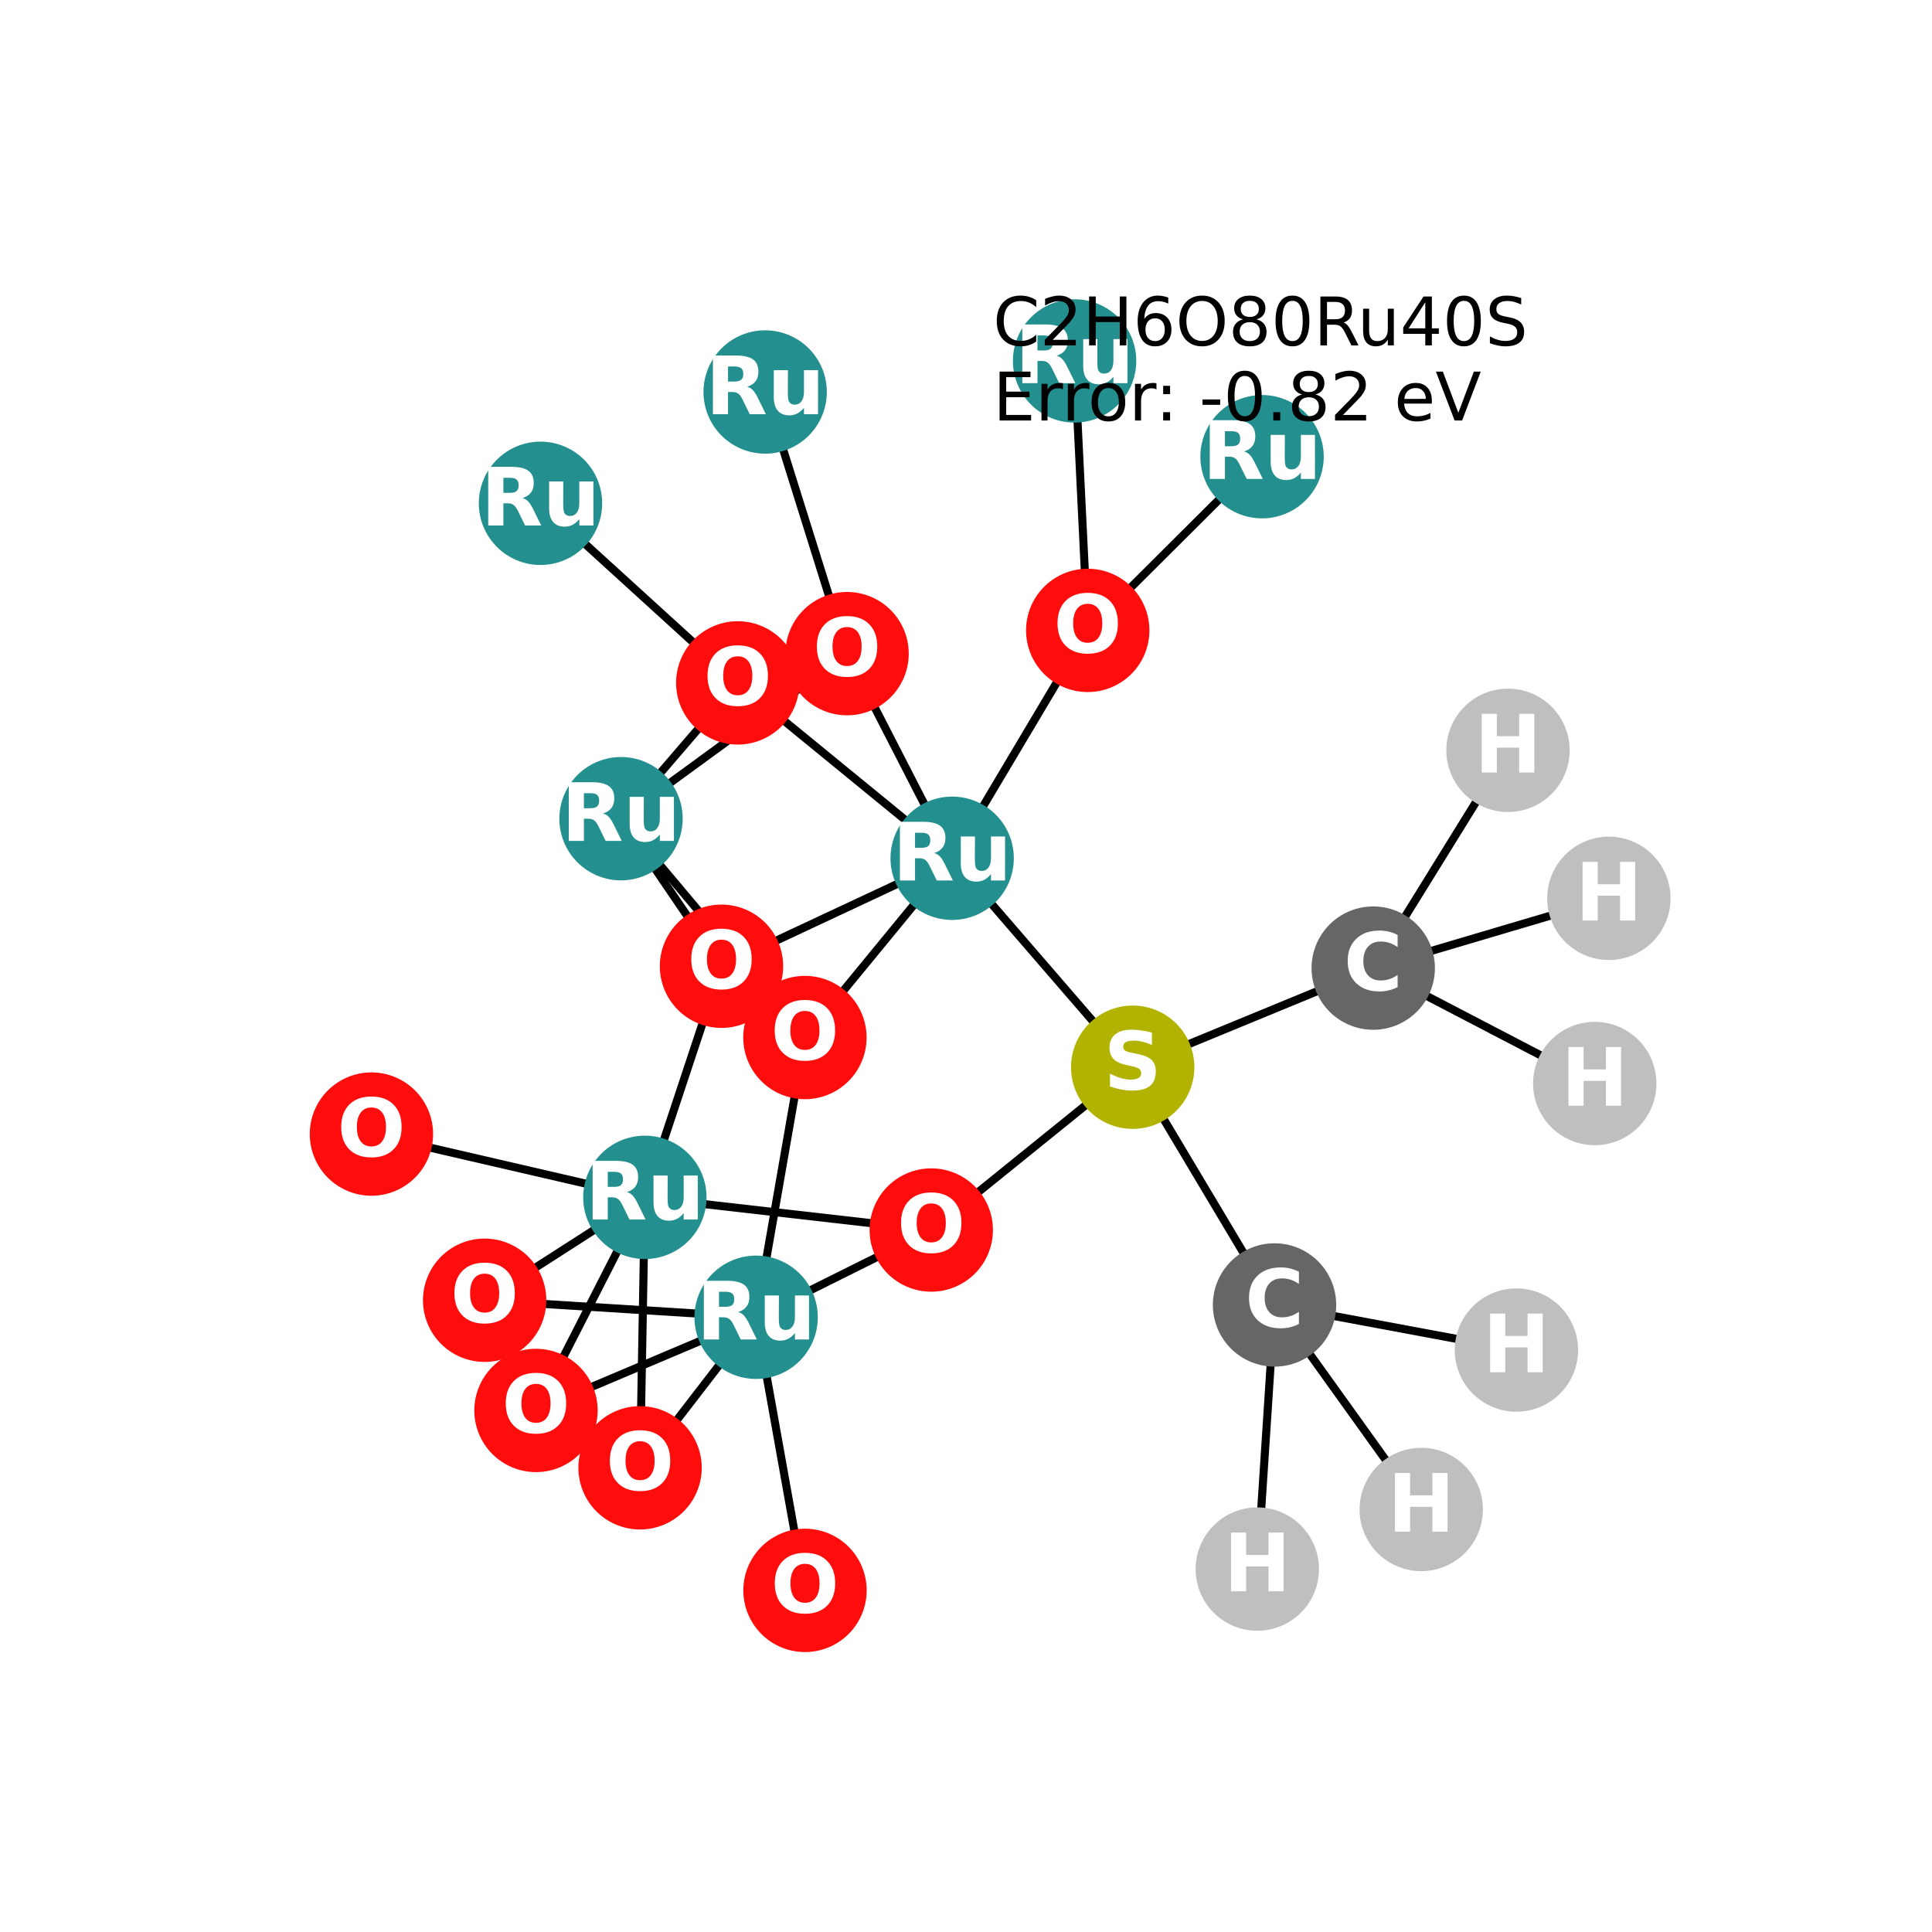
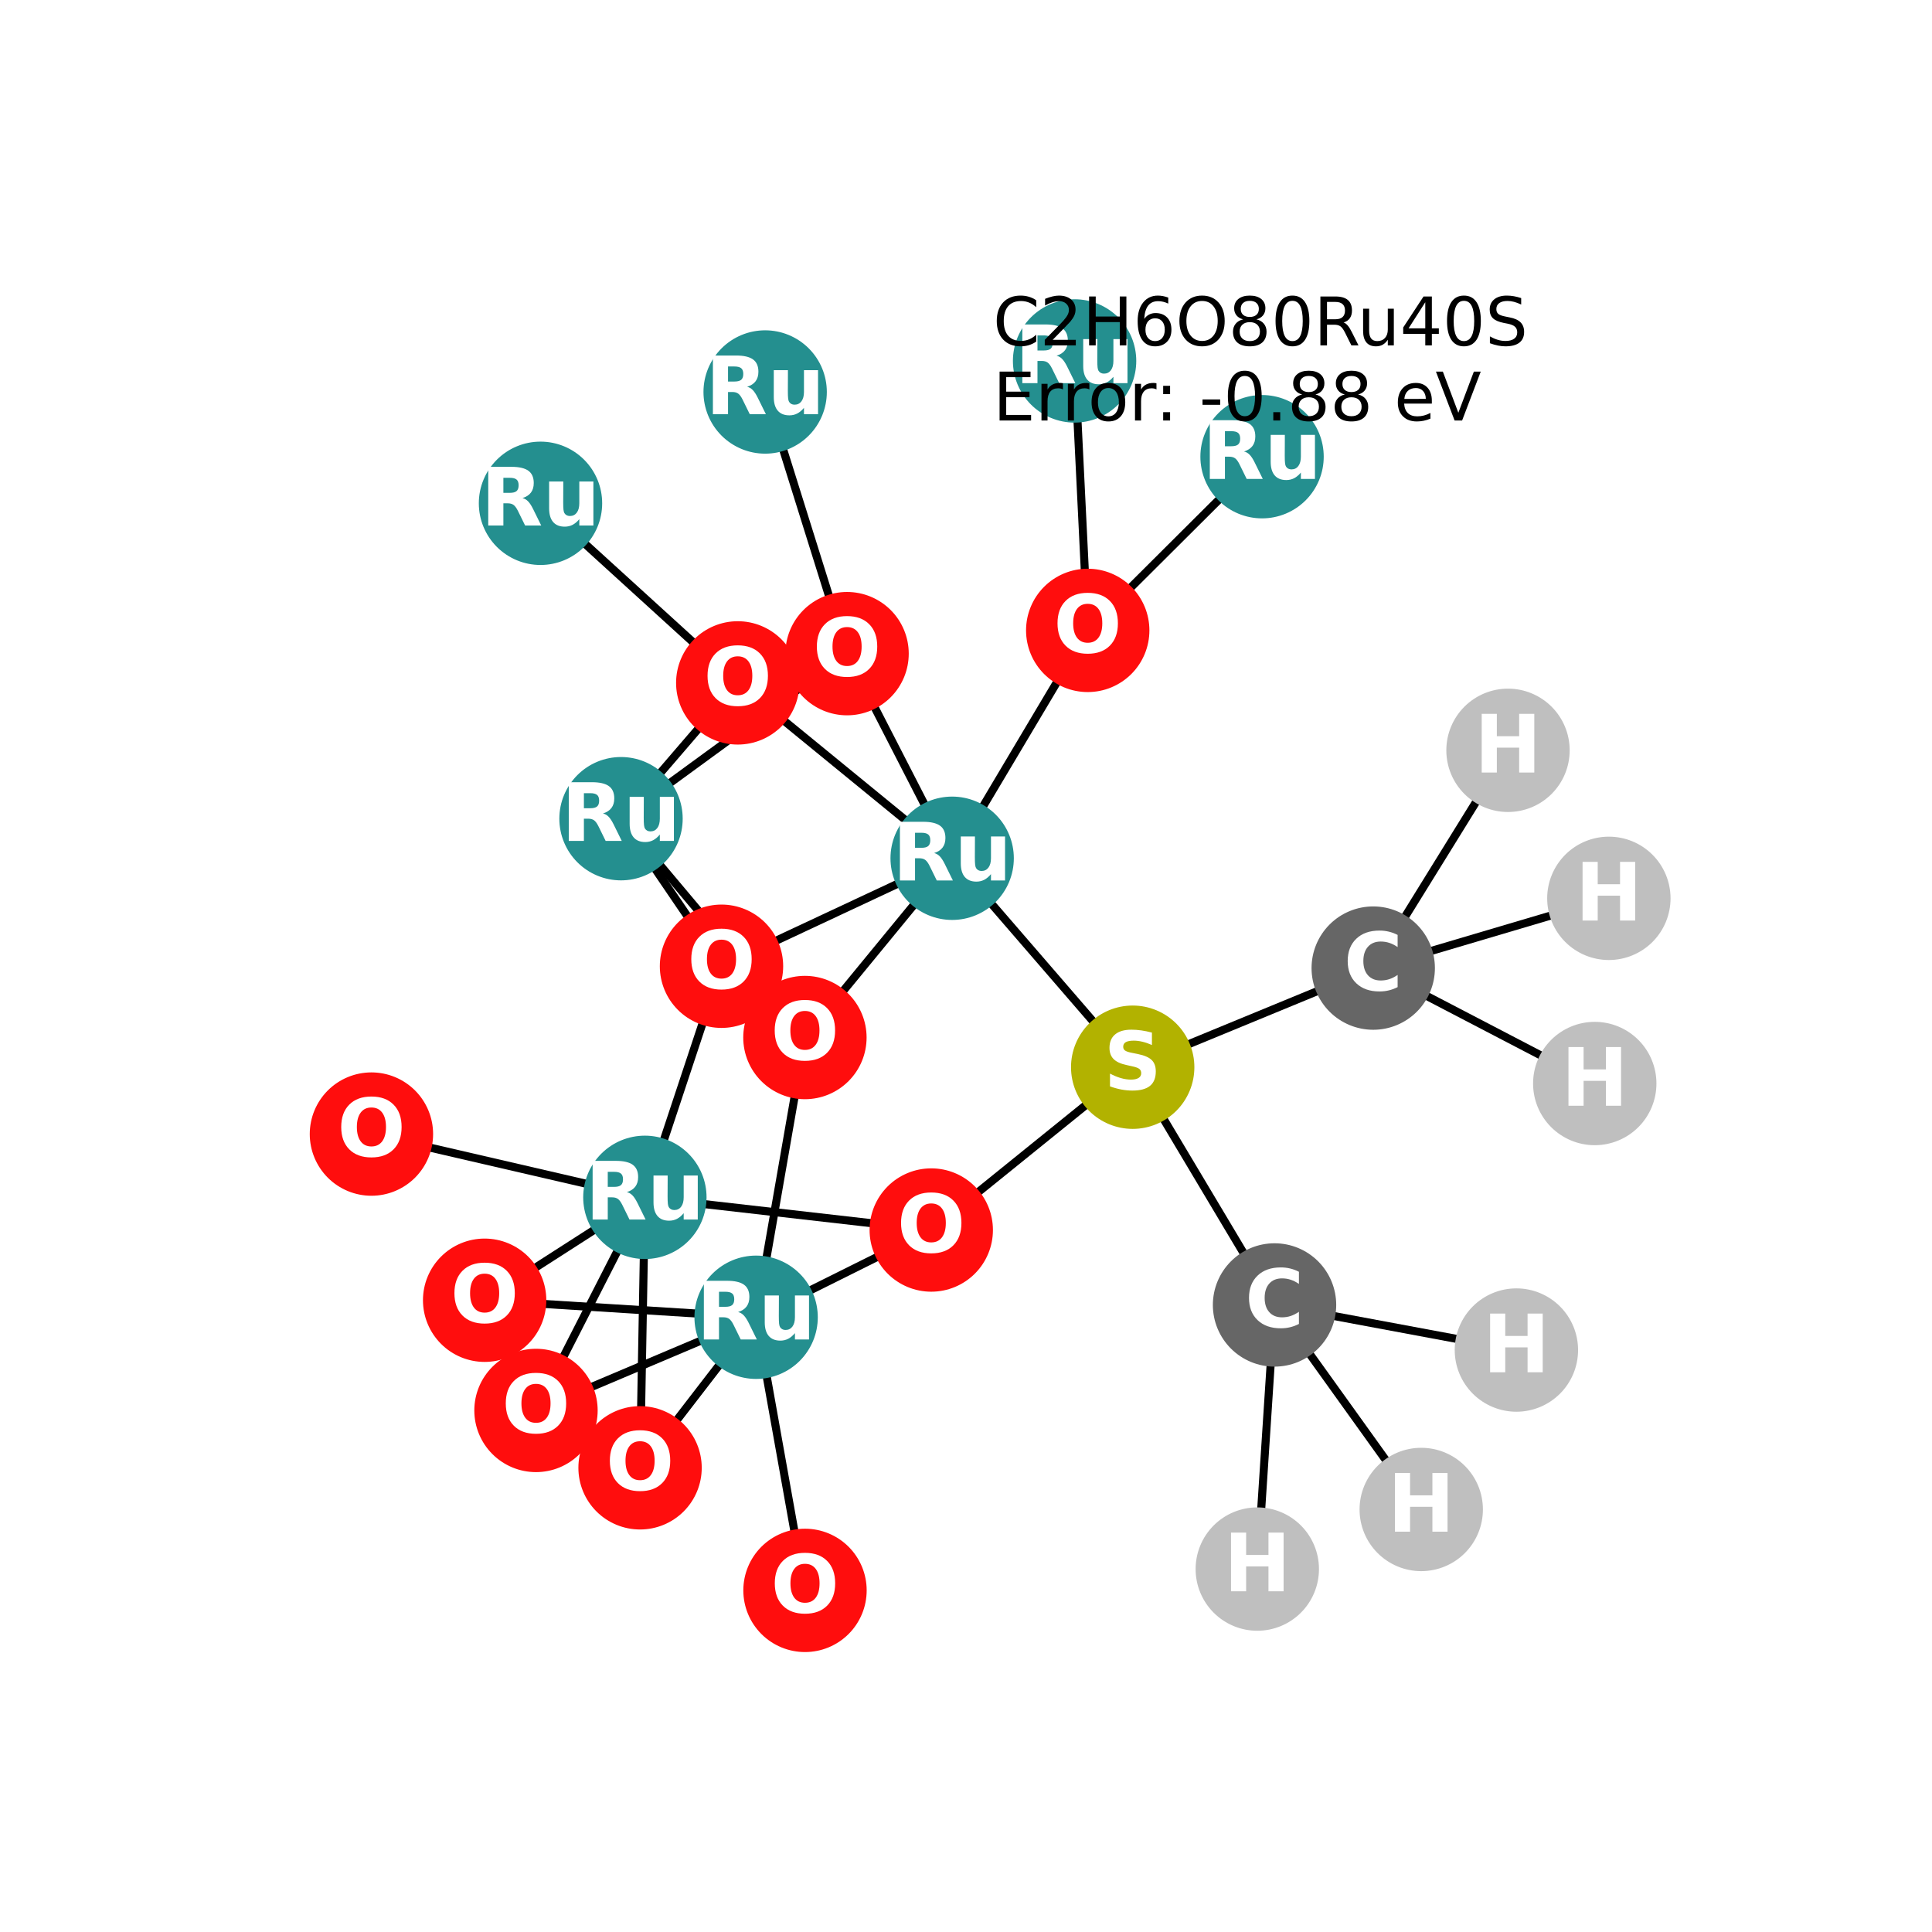
<svg xmlns="http://www.w3.org/2000/svg" xmlns:xlink="http://www.w3.org/1999/xlink" width="288pt" height="288pt" viewBox="0 0 288 288" version="1.1">
  <defs>
    <style type="text/css">*{stroke-linejoin: round; stroke-linecap: butt}</style>
  </defs>
  <g id="figure_1">
    <g id="patch_1">
      <path d="M 0 288  L 288 288  L 288 0  L 0 0  z " style="fill: #ffffff" />
    </g>
    <g id="axes_1">
      <g id="LineCollection_1">
-         <path d="M 224.795 111.849  L 204.705 144.313  " clip-path="url(#p477400b259)" style="fill: none; stroke: #000000; stroke-width: 1.2" />
-         <path d="M 79.899 210.253  L 112.713 196.362  " clip-path="url(#p477400b259)" style="fill: none; stroke: #000000; stroke-width: 1.2" />
-         <path d="M 79.899 210.253  L 96.131 178.485  " clip-path="url(#p477400b259)" style="fill: none; stroke: #000000; stroke-width: 1.2" />
-         <path d="M 92.574 122.041  L 119.988 154.663  " clip-path="url(#p477400b259)" style="fill: none; stroke: #000000; stroke-width: 1.2" />
-         <path d="M 92.574 122.041  L 126.271 97.438  " clip-path="url(#p477400b259)" style="fill: none; stroke: #000000; stroke-width: 1.2" />
-         <path d="M 92.574 122.041  L 107.553 144.036  " clip-path="url(#p477400b259)" style="fill: none; stroke: #000000; stroke-width: 1.2" />
-         <path d="M 92.574 122.041  L 109.976 101.798  " clip-path="url(#p477400b259)" style="fill: none; stroke: #000000; stroke-width: 1.2" />
-         <path d="M 95.413 218.805  L 112.713 196.362  " clip-path="url(#p477400b259)" style="fill: none; stroke: #000000; stroke-width: 1.2" />
-         <path d="M 95.413 218.805  L 96.131 178.485  " clip-path="url(#p477400b259)" style="fill: none; stroke: #000000; stroke-width: 1.2" />
-         <path d="M 188.132 68.079  L 162.146 93.972  " clip-path="url(#p477400b259)" style="fill: none; stroke: #000000; stroke-width: 1.2" />
-         <path d="M 114.06 58.433  L 126.271 97.438  " clip-path="url(#p477400b259)" style="fill: none; stroke: #000000; stroke-width: 1.2" />
-         <path d="M 120 237.076  L 112.713 196.362  " clip-path="url(#p477400b259)" style="fill: none; stroke: #000000; stroke-width: 1.2" />
-         <path d="M 112.713 196.362  L 119.988 154.663  " clip-path="url(#p477400b259)" style="fill: none; stroke: #000000; stroke-width: 1.2" />
-         <path d="M 112.713 196.362  L 72.244 193.825  " clip-path="url(#p477400b259)" style="fill: none; stroke: #000000; stroke-width: 1.2" />
-         <path d="M 112.713 196.362  L 138.821 183.358  " clip-path="url(#p477400b259)" style="fill: none; stroke: #000000; stroke-width: 1.2" />
-         <path d="M 141.936 127.94  L 119.988 154.663  " clip-path="url(#p477400b259)" style="fill: none; stroke: #000000; stroke-width: 1.2" />
-         <path d="M 141.936 127.94  L 126.271 97.438  " clip-path="url(#p477400b259)" style="fill: none; stroke: #000000; stroke-width: 1.2" />
-         <path d="M 141.936 127.94  L 162.146 93.972  " clip-path="url(#p477400b259)" style="fill: none; stroke: #000000; stroke-width: 1.2" />
-         <path d="M 141.936 127.94  L 107.553 144.036  " clip-path="url(#p477400b259)" style="fill: none; stroke: #000000; stroke-width: 1.2" />
-         <path d="M 141.936 127.94  L 109.976 101.798  " clip-path="url(#p477400b259)" style="fill: none; stroke: #000000; stroke-width: 1.2" />
-         <path d="M 141.936 127.94  L 168.849 159.088  " clip-path="url(#p477400b259)" style="fill: none; stroke: #000000; stroke-width: 1.2" />
-         <path d="M 162.146 93.972  L 160.187 53.804  " clip-path="url(#p477400b259)" style="fill: none; stroke: #000000; stroke-width: 1.2" />
-         <path d="M 80.571 75.027  L 109.976 101.798  " clip-path="url(#p477400b259)" style="fill: none; stroke: #000000; stroke-width: 1.2" />
-         <path d="M 107.553 144.036  L 96.131 178.485  " clip-path="url(#p477400b259)" style="fill: none; stroke: #000000; stroke-width: 1.2" />
-         <path d="M 96.131 178.485  L 72.244 193.825  " clip-path="url(#p477400b259)" style="fill: none; stroke: #000000; stroke-width: 1.2" />
-         <path d="M 96.131 178.485  L 138.821 183.358  " clip-path="url(#p477400b259)" style="fill: none; stroke: #000000; stroke-width: 1.2" />
-         <path d="M 96.131 178.485  L 55.369 169.055  " clip-path="url(#p477400b259)" style="fill: none; stroke: #000000; stroke-width: 1.2" />
-         <path d="M 138.821 183.358  L 168.849 159.088  " clip-path="url(#p477400b259)" style="fill: none; stroke: #000000; stroke-width: 1.2" />
-         <path d="M 168.849 159.088  L 189.993 194.527  " clip-path="url(#p477400b259)" style="fill: none; stroke: #000000; stroke-width: 1.2" />
-         <path d="M 168.849 159.088  L 204.705 144.313  " clip-path="url(#p477400b259)" style="fill: none; stroke: #000000; stroke-width: 1.2" />
-         <path d="M 189.993 194.527  L 187.423 233.899  " clip-path="url(#p477400b259)" style="fill: none; stroke: #000000; stroke-width: 1.2" />
-         <path d="M 189.993 194.527  L 211.861 225.014  " clip-path="url(#p477400b259)" style="fill: none; stroke: #000000; stroke-width: 1.2" />
-         <path d="M 189.993 194.527  L 226.047 201.25  " clip-path="url(#p477400b259)" style="fill: none; stroke: #000000; stroke-width: 1.2" />
-         <path d="M 204.705 144.313  L 237.728 161.519  " clip-path="url(#p477400b259)" style="fill: none; stroke: #000000; stroke-width: 1.2" />
-         <path d="M 204.705 144.313  L 239.831 133.914  " clip-path="url(#p477400b259)" style="fill: none; stroke: #000000; stroke-width: 1.2" />
+         <path d="M 224.795 111.849  L 204.705 144.313  " clip-path="url(#pa223555661)" style="fill: none; stroke: #000000; stroke-width: 1.2" />
+         <path d="M 79.899 210.253  L 112.713 196.362  " clip-path="url(#pa223555661)" style="fill: none; stroke: #000000; stroke-width: 1.2" />
+         <path d="M 79.899 210.253  L 96.131 178.485  " clip-path="url(#pa223555661)" style="fill: none; stroke: #000000; stroke-width: 1.2" />
+         <path d="M 92.574 122.041  L 119.988 154.663  " clip-path="url(#pa223555661)" style="fill: none; stroke: #000000; stroke-width: 1.2" />
+         <path d="M 92.574 122.041  L 126.271 97.438  " clip-path="url(#pa223555661)" style="fill: none; stroke: #000000; stroke-width: 1.2" />
+         <path d="M 92.574 122.041  L 107.553 144.036  " clip-path="url(#pa223555661)" style="fill: none; stroke: #000000; stroke-width: 1.2" />
+         <path d="M 92.574 122.041  L 109.976 101.798  " clip-path="url(#pa223555661)" style="fill: none; stroke: #000000; stroke-width: 1.2" />
+         <path d="M 95.413 218.805  L 112.713 196.362  " clip-path="url(#pa223555661)" style="fill: none; stroke: #000000; stroke-width: 1.2" />
+         <path d="M 95.413 218.805  L 96.131 178.485  " clip-path="url(#pa223555661)" style="fill: none; stroke: #000000; stroke-width: 1.2" />
+         <path d="M 188.132 68.079  L 162.146 93.972  " clip-path="url(#pa223555661)" style="fill: none; stroke: #000000; stroke-width: 1.2" />
+         <path d="M 114.06 58.433  L 126.271 97.438  " clip-path="url(#pa223555661)" style="fill: none; stroke: #000000; stroke-width: 1.2" />
+         <path d="M 120 237.076  L 112.713 196.362  " clip-path="url(#pa223555661)" style="fill: none; stroke: #000000; stroke-width: 1.2" />
+         <path d="M 112.713 196.362  L 119.988 154.663  " clip-path="url(#pa223555661)" style="fill: none; stroke: #000000; stroke-width: 1.2" />
+         <path d="M 112.713 196.362  L 72.244 193.825  " clip-path="url(#pa223555661)" style="fill: none; stroke: #000000; stroke-width: 1.2" />
+         <path d="M 112.713 196.362  L 138.821 183.358  " clip-path="url(#pa223555661)" style="fill: none; stroke: #000000; stroke-width: 1.2" />
+         <path d="M 141.936 127.94  L 119.988 154.663  " clip-path="url(#pa223555661)" style="fill: none; stroke: #000000; stroke-width: 1.2" />
+         <path d="M 141.936 127.94  L 126.271 97.438  " clip-path="url(#pa223555661)" style="fill: none; stroke: #000000; stroke-width: 1.2" />
+         <path d="M 141.936 127.94  L 162.146 93.972  " clip-path="url(#pa223555661)" style="fill: none; stroke: #000000; stroke-width: 1.2" />
+         <path d="M 141.936 127.94  L 107.553 144.036  " clip-path="url(#pa223555661)" style="fill: none; stroke: #000000; stroke-width: 1.2" />
+         <path d="M 141.936 127.94  L 109.976 101.798  " clip-path="url(#pa223555661)" style="fill: none; stroke: #000000; stroke-width: 1.2" />
+         <path d="M 141.936 127.94  L 168.849 159.088  " clip-path="url(#pa223555661)" style="fill: none; stroke: #000000; stroke-width: 1.2" />
+         <path d="M 162.146 93.972  L 160.187 53.804  " clip-path="url(#pa223555661)" style="fill: none; stroke: #000000; stroke-width: 1.2" />
+         <path d="M 80.571 75.027  L 109.976 101.798  " clip-path="url(#pa223555661)" style="fill: none; stroke: #000000; stroke-width: 1.2" />
+         <path d="M 107.553 144.036  L 96.131 178.485  " clip-path="url(#pa223555661)" style="fill: none; stroke: #000000; stroke-width: 1.2" />
+         <path d="M 96.131 178.485  L 72.244 193.825  " clip-path="url(#pa223555661)" style="fill: none; stroke: #000000; stroke-width: 1.2" />
+         <path d="M 96.131 178.485  L 138.821 183.358  " clip-path="url(#pa223555661)" style="fill: none; stroke: #000000; stroke-width: 1.2" />
+         <path d="M 96.131 178.485  L 55.369 169.055  " clip-path="url(#pa223555661)" style="fill: none; stroke: #000000; stroke-width: 1.2" />
+         <path d="M 138.821 183.358  L 168.849 159.088  " clip-path="url(#pa223555661)" style="fill: none; stroke: #000000; stroke-width: 1.2" />
+         <path d="M 168.849 159.088  L 189.993 194.527  " clip-path="url(#pa223555661)" style="fill: none; stroke: #000000; stroke-width: 1.2" />
+         <path d="M 168.849 159.088  L 204.705 144.313  " clip-path="url(#pa223555661)" style="fill: none; stroke: #000000; stroke-width: 1.2" />
+         <path d="M 189.993 194.527  L 187.423 233.899  " clip-path="url(#pa223555661)" style="fill: none; stroke: #000000; stroke-width: 1.2" />
+         <path d="M 189.993 194.527  L 211.861 225.014  " clip-path="url(#pa223555661)" style="fill: none; stroke: #000000; stroke-width: 1.2" />
+         <path d="M 189.993 194.527  L 226.047 201.25  " clip-path="url(#pa223555661)" style="fill: none; stroke: #000000; stroke-width: 1.2" />
+         <path d="M 204.705 144.313  L 237.728 161.519  " clip-path="url(#pa223555661)" style="fill: none; stroke: #000000; stroke-width: 1.2" />
+         <path d="M 204.705 144.313  L 239.831 133.914  " clip-path="url(#pa223555661)" style="fill: none; stroke: #000000; stroke-width: 1.2" />
      </g>
      <g id="PathCollection_1">
        <defs>
-           <path id="C0_0_0b8202f642" d="M 0 8.944  C 2.372 8.944 4.647 8.002 6.325 6.325  C 8.002 4.647 8.944 2.372 8.944 -0  C 8.944 -2.372 8.002 -4.647 6.325 -6.325  C 4.647 -8.002 2.372 -8.944 0 -8.944  C -2.372 -8.944 -4.647 -8.002 -6.325 -6.325  C -8.002 -4.647 -8.944 -2.372 -8.944 0  C -8.944 2.372 -8.002 4.647 -6.325 6.325  C -4.647 8.002 -2.372 8.944 0 8.944  z " />
+           <path id="C0_0_390a85a12f" d="M 0 8.944  C 2.372 8.944 4.647 8.002 6.325 6.325  C 8.002 4.647 8.944 2.372 8.944 -0  C 8.944 -2.372 8.002 -4.647 6.325 -6.325  C 4.647 -8.002 2.372 -8.944 0 -8.944  C -2.372 -8.944 -4.647 -8.002 -6.325 -6.325  C -8.002 -4.647 -8.944 -2.372 -8.944 0  C -8.944 2.372 -8.002 4.647 -6.325 6.325  C -4.647 8.002 -2.372 8.944 0 8.944  z " />
        </defs>
-         <g clip-path="url(#p477400b259)">
-           <use xlink:href="#C0_0_0b8202f642" x="224.795" y="111.849" style="fill: #bfbfbf; stroke: #bfbfbf; stroke-width: 0.5" />
-         </g>
-         <g clip-path="url(#p477400b259)">
-           <use xlink:href="#C0_0_0b8202f642" x="79.899" y="210.253" style="fill: #ff0d0d; stroke: #ff0d0d; stroke-width: 0.5" />
-         </g>
-         <g clip-path="url(#p477400b259)">
-           <use xlink:href="#C0_0_0b8202f642" x="92.574" y="122.041" style="fill: #248f8f; stroke: #248f8f; stroke-width: 0.5" />
-         </g>
-         <g clip-path="url(#p477400b259)">
-           <use xlink:href="#C0_0_0b8202f642" x="95.413" y="218.805" style="fill: #ff0d0d; stroke: #ff0d0d; stroke-width: 0.5" />
-         </g>
-         <g clip-path="url(#p477400b259)">
-           <use xlink:href="#C0_0_0b8202f642" x="188.132" y="68.079" style="fill: #248f8f; stroke: #248f8f; stroke-width: 0.5" />
-         </g>
-         <g clip-path="url(#p477400b259)">
-           <use xlink:href="#C0_0_0b8202f642" x="114.06" y="58.433" style="fill: #248f8f; stroke: #248f8f; stroke-width: 0.5" />
-         </g>
-         <g clip-path="url(#p477400b259)">
-           <use xlink:href="#C0_0_0b8202f642" x="120" y="237.076" style="fill: #ff0d0d; stroke: #ff0d0d; stroke-width: 0.5" />
-         </g>
-         <g clip-path="url(#p477400b259)">
-           <use xlink:href="#C0_0_0b8202f642" x="112.713" y="196.362" style="fill: #248f8f; stroke: #248f8f; stroke-width: 0.5" />
-         </g>
-         <g clip-path="url(#p477400b259)">
-           <use xlink:href="#C0_0_0b8202f642" x="141.936" y="127.94" style="fill: #248f8f; stroke: #248f8f; stroke-width: 0.5" />
-         </g>
-         <g clip-path="url(#p477400b259)">
-           <use xlink:href="#C0_0_0b8202f642" x="162.146" y="93.972" style="fill: #ff0d0d; stroke: #ff0d0d; stroke-width: 0.5" />
-         </g>
-         <g clip-path="url(#p477400b259)">
-           <use xlink:href="#C0_0_0b8202f642" x="160.187" y="53.804" style="fill: #248f8f; stroke: #248f8f; stroke-width: 0.5" />
-         </g>
-         <g clip-path="url(#p477400b259)">
-           <use xlink:href="#C0_0_0b8202f642" x="80.571" y="75.027" style="fill: #248f8f; stroke: #248f8f; stroke-width: 0.5" />
-         </g>
-         <g clip-path="url(#p477400b259)">
-           <use xlink:href="#C0_0_0b8202f642" x="107.553" y="144.036" style="fill: #ff0d0d; stroke: #ff0d0d; stroke-width: 0.5" />
-         </g>
-         <g clip-path="url(#p477400b259)">
-           <use xlink:href="#C0_0_0b8202f642" x="109.976" y="101.798" style="fill: #ff0d0d; stroke: #ff0d0d; stroke-width: 0.5" />
-         </g>
-         <g clip-path="url(#p477400b259)">
-           <use xlink:href="#C0_0_0b8202f642" x="96.131" y="178.485" style="fill: #248f8f; stroke: #248f8f; stroke-width: 0.5" />
-         </g>
-         <g clip-path="url(#p477400b259)">
-           <use xlink:href="#C0_0_0b8202f642" x="72.244" y="193.825" style="fill: #ff0d0d; stroke: #ff0d0d; stroke-width: 0.5" />
-         </g>
-         <g clip-path="url(#p477400b259)">
-           <use xlink:href="#C0_0_0b8202f642" x="126.271" y="97.438" style="fill: #ff0d0d; stroke: #ff0d0d; stroke-width: 0.5" />
-         </g>
-         <g clip-path="url(#p477400b259)">
-           <use xlink:href="#C0_0_0b8202f642" x="138.821" y="183.358" style="fill: #ff0d0d; stroke: #ff0d0d; stroke-width: 0.5" />
-         </g>
-         <g clip-path="url(#p477400b259)">
-           <use xlink:href="#C0_0_0b8202f642" x="119.988" y="154.663" style="fill: #ff0d0d; stroke: #ff0d0d; stroke-width: 0.5" />
-         </g>
-         <g clip-path="url(#p477400b259)">
-           <use xlink:href="#C0_0_0b8202f642" x="55.369" y="169.055" style="fill: #ff0d0d; stroke: #ff0d0d; stroke-width: 0.5" />
-         </g>
-         <g clip-path="url(#p477400b259)">
-           <use xlink:href="#C0_0_0b8202f642" x="168.849" y="159.088" style="fill: #b2b200; stroke: #b2b200; stroke-width: 0.5" />
-         </g>
-         <g clip-path="url(#p477400b259)">
-           <use xlink:href="#C0_0_0b8202f642" x="189.993" y="194.527" style="fill: #666666; stroke: #666666; stroke-width: 0.5" />
-         </g>
-         <g clip-path="url(#p477400b259)">
-           <use xlink:href="#C0_0_0b8202f642" x="204.705" y="144.313" style="fill: #666666; stroke: #666666; stroke-width: 0.5" />
-         </g>
-         <g clip-path="url(#p477400b259)">
-           <use xlink:href="#C0_0_0b8202f642" x="187.423" y="233.899" style="fill: #bfbfbf; stroke: #bfbfbf; stroke-width: 0.5" />
-         </g>
-         <g clip-path="url(#p477400b259)">
-           <use xlink:href="#C0_0_0b8202f642" x="237.728" y="161.519" style="fill: #bfbfbf; stroke: #bfbfbf; stroke-width: 0.5" />
-         </g>
-         <g clip-path="url(#p477400b259)">
-           <use xlink:href="#C0_0_0b8202f642" x="211.861" y="225.014" style="fill: #bfbfbf; stroke: #bfbfbf; stroke-width: 0.5" />
-         </g>
-         <g clip-path="url(#p477400b259)">
-           <use xlink:href="#C0_0_0b8202f642" x="226.047" y="201.25" style="fill: #bfbfbf; stroke: #bfbfbf; stroke-width: 0.5" />
-         </g>
-         <g clip-path="url(#p477400b259)">
-           <use xlink:href="#C0_0_0b8202f642" x="239.831" y="133.914" style="fill: #bfbfbf; stroke: #bfbfbf; stroke-width: 0.5" />
+         <g clip-path="url(#pa223555661)">
+           <use xlink:href="#C0_0_390a85a12f" x="224.795" y="111.849" style="fill: #bfbfbf; stroke: #bfbfbf; stroke-width: 0.5" />
+         </g>
+         <g clip-path="url(#pa223555661)">
+           <use xlink:href="#C0_0_390a85a12f" x="79.899" y="210.253" style="fill: #ff0d0d; stroke: #ff0d0d; stroke-width: 0.5" />
+         </g>
+         <g clip-path="url(#pa223555661)">
+           <use xlink:href="#C0_0_390a85a12f" x="92.574" y="122.041" style="fill: #248f8f; stroke: #248f8f; stroke-width: 0.5" />
+         </g>
+         <g clip-path="url(#pa223555661)">
+           <use xlink:href="#C0_0_390a85a12f" x="95.413" y="218.805" style="fill: #ff0d0d; stroke: #ff0d0d; stroke-width: 0.5" />
+         </g>
+         <g clip-path="url(#pa223555661)">
+           <use xlink:href="#C0_0_390a85a12f" x="188.132" y="68.079" style="fill: #248f8f; stroke: #248f8f; stroke-width: 0.5" />
+         </g>
+         <g clip-path="url(#pa223555661)">
+           <use xlink:href="#C0_0_390a85a12f" x="114.06" y="58.433" style="fill: #248f8f; stroke: #248f8f; stroke-width: 0.5" />
+         </g>
+         <g clip-path="url(#pa223555661)">
+           <use xlink:href="#C0_0_390a85a12f" x="120" y="237.076" style="fill: #ff0d0d; stroke: #ff0d0d; stroke-width: 0.5" />
+         </g>
+         <g clip-path="url(#pa223555661)">
+           <use xlink:href="#C0_0_390a85a12f" x="112.713" y="196.362" style="fill: #248f8f; stroke: #248f8f; stroke-width: 0.5" />
+         </g>
+         <g clip-path="url(#pa223555661)">
+           <use xlink:href="#C0_0_390a85a12f" x="141.936" y="127.94" style="fill: #248f8f; stroke: #248f8f; stroke-width: 0.5" />
+         </g>
+         <g clip-path="url(#pa223555661)">
+           <use xlink:href="#C0_0_390a85a12f" x="162.146" y="93.972" style="fill: #ff0d0d; stroke: #ff0d0d; stroke-width: 0.5" />
+         </g>
+         <g clip-path="url(#pa223555661)">
+           <use xlink:href="#C0_0_390a85a12f" x="160.187" y="53.804" style="fill: #248f8f; stroke: #248f8f; stroke-width: 0.5" />
+         </g>
+         <g clip-path="url(#pa223555661)">
+           <use xlink:href="#C0_0_390a85a12f" x="80.571" y="75.027" style="fill: #248f8f; stroke: #248f8f; stroke-width: 0.5" />
+         </g>
+         <g clip-path="url(#pa223555661)">
+           <use xlink:href="#C0_0_390a85a12f" x="107.553" y="144.036" style="fill: #ff0d0d; stroke: #ff0d0d; stroke-width: 0.5" />
+         </g>
+         <g clip-path="url(#pa223555661)">
+           <use xlink:href="#C0_0_390a85a12f" x="109.976" y="101.798" style="fill: #ff0d0d; stroke: #ff0d0d; stroke-width: 0.5" />
+         </g>
+         <g clip-path="url(#pa223555661)">
+           <use xlink:href="#C0_0_390a85a12f" x="96.131" y="178.485" style="fill: #248f8f; stroke: #248f8f; stroke-width: 0.5" />
+         </g>
+         <g clip-path="url(#pa223555661)">
+           <use xlink:href="#C0_0_390a85a12f" x="72.244" y="193.825" style="fill: #ff0d0d; stroke: #ff0d0d; stroke-width: 0.5" />
+         </g>
+         <g clip-path="url(#pa223555661)">
+           <use xlink:href="#C0_0_390a85a12f" x="126.271" y="97.438" style="fill: #ff0d0d; stroke: #ff0d0d; stroke-width: 0.5" />
+         </g>
+         <g clip-path="url(#pa223555661)">
+           <use xlink:href="#C0_0_390a85a12f" x="138.821" y="183.358" style="fill: #ff0d0d; stroke: #ff0d0d; stroke-width: 0.5" />
+         </g>
+         <g clip-path="url(#pa223555661)">
+           <use xlink:href="#C0_0_390a85a12f" x="119.988" y="154.663" style="fill: #ff0d0d; stroke: #ff0d0d; stroke-width: 0.5" />
+         </g>
+         <g clip-path="url(#pa223555661)">
+           <use xlink:href="#C0_0_390a85a12f" x="55.369" y="169.055" style="fill: #ff0d0d; stroke: #ff0d0d; stroke-width: 0.5" />
+         </g>
+         <g clip-path="url(#pa223555661)">
+           <use xlink:href="#C0_0_390a85a12f" x="168.849" y="159.088" style="fill: #b2b200; stroke: #b2b200; stroke-width: 0.5" />
+         </g>
+         <g clip-path="url(#pa223555661)">
+           <use xlink:href="#C0_0_390a85a12f" x="189.993" y="194.527" style="fill: #666666; stroke: #666666; stroke-width: 0.5" />
+         </g>
+         <g clip-path="url(#pa223555661)">
+           <use xlink:href="#C0_0_390a85a12f" x="204.705" y="144.313" style="fill: #666666; stroke: #666666; stroke-width: 0.5" />
+         </g>
+         <g clip-path="url(#pa223555661)">
+           <use xlink:href="#C0_0_390a85a12f" x="187.423" y="233.899" style="fill: #bfbfbf; stroke: #bfbfbf; stroke-width: 0.5" />
+         </g>
+         <g clip-path="url(#pa223555661)">
+           <use xlink:href="#C0_0_390a85a12f" x="237.728" y="161.519" style="fill: #bfbfbf; stroke: #bfbfbf; stroke-width: 0.5" />
+         </g>
+         <g clip-path="url(#pa223555661)">
+           <use xlink:href="#C0_0_390a85a12f" x="211.861" y="225.014" style="fill: #bfbfbf; stroke: #bfbfbf; stroke-width: 0.5" />
+         </g>
+         <g clip-path="url(#pa223555661)">
+           <use xlink:href="#C0_0_390a85a12f" x="226.047" y="201.25" style="fill: #bfbfbf; stroke: #bfbfbf; stroke-width: 0.5" />
+         </g>
+         <g clip-path="url(#pa223555661)">
+           <use xlink:href="#C0_0_390a85a12f" x="239.831" y="133.914" style="fill: #bfbfbf; stroke: #bfbfbf; stroke-width: 0.5" />
        </g>
      </g>
      <g id="text_1">
-         <g clip-path="url(#p477400b259)">
+         <g clip-path="url(#pa223555661)">
          <g style="fill: #ffffff" transform="translate(219.7736 115.16) scale(0.12 -0.12)">
            <defs>
              <path id="DejaVuSans-Bold-48" d="M 588 4666  L 1791 4666  L 1791 2888  L 3566 2888  L 3566 4666  L 4769 4666  L 4769 0  L 3566 0  L 3566 1978  L 1791 1978  L 1791 0  L 588 0  L 588 4666  z " transform="scale(0.015625)" />
            </defs>
            <use xlink:href="#DejaVuSans-Bold-48" />
          </g>
        </g>
      </g>
      <g id="text_2">
-         <g clip-path="url(#p477400b259)">
+         <g clip-path="url(#pa223555661)">
          <g style="fill: #ffffff" transform="translate(74.79831 213.5646) scale(0.12 -0.12)">
            <defs>
              <path id="DejaVuSans-Bold-4f" d="M 2719 3878  Q 2169 3878 1866 3472  Q 1563 3066 1563 2328  Q 1563 1594 1866 1187  Q 2169 781 2719 781  Q 3272 781 3575 1187  Q 3878 1594 3878 2328  Q 3878 3066 3575 3472  Q 3272 3878 2719 3878  z M 2719 4750  Q 3844 4750 4481 4106  Q 5119 3463 5119 2328  Q 5119 1197 4481 553  Q 3844 -91 2719 -91  Q 1597 -91 958 553  Q 319 1197 319 2328  Q 319 3463 958 4106  Q 1597 4750 2719 4750  z " transform="scale(0.015625)" />
            </defs>
            <use xlink:href="#DejaVuSans-Bold-4f" />
          </g>
        </g>
      </g>
      <g id="text_3">
-         <g clip-path="url(#p477400b259)">
+         <g clip-path="url(#pa223555661)">
          <g style="fill: #ffffff" transform="translate(83.68298 125.3518) scale(0.12 -0.12)">
            <defs>
              <path id="DejaVuSans-Bold-52" d="M 2297 2597  Q 2675 2597 2839 2737  Q 3003 2878 3003 3200  Q 3003 3519 2839 3656  Q 2675 3794 2297 3794  L 1791 3794  L 1791 2597  L 2297 2597  z M 1791 1766  L 1791 0  L 588 0  L 588 4666  L 2425 4666  Q 3347 4666 3776 4356  Q 4206 4047 4206 3378  Q 4206 2916 3982 2619  Q 3759 2322 3309 2181  Q 3556 2125 3751 1926  Q 3947 1728 4147 1325  L 4800 0  L 3519 0  L 2950 1159  Q 2778 1509 2601 1637  Q 2425 1766 2131 1766  L 1791 1766  z " transform="scale(0.015625)" />
              <path id="DejaVuSans-Bold-75" d="M 500 1363  L 500 3500  L 1625 3500  L 1625 3150  Q 1625 2866 1622 2436  Q 1619 2006 1619 1863  Q 1619 1441 1641 1255  Q 1663 1069 1716 984  Q 1784 875 1895 815  Q 2006 756 2150 756  Q 2500 756 2700 1025  Q 2900 1294 2900 1772  L 2900 3500  L 4019 3500  L 4019 0  L 2900 0  L 2900 506  Q 2647 200 2364 54  Q 2081 -91 1741 -91  Q 1134 -91 817 281  Q 500 653 500 1363  z " transform="scale(0.015625)" />
            </defs>
            <use xlink:href="#DejaVuSans-Bold-52" />
            <use xlink:href="#DejaVuSans-Bold-75" transform="translate(77.00195 0)" />
          </g>
        </g>
      </g>
      <g id="text_4">
-         <g clip-path="url(#p477400b259)">
+         <g clip-path="url(#pa223555661)">
          <g style="fill: #ffffff" transform="translate(90.31165 222.1159) scale(0.12 -0.12)">
            <use xlink:href="#DejaVuSans-Bold-4f" />
          </g>
        </g>
      </g>
      <g id="text_5">
-         <g clip-path="url(#p477400b259)">
+         <g clip-path="url(#pa223555661)">
          <g style="fill: #ffffff" transform="translate(179.2406 71.39028) scale(0.12 -0.12)">
            <use xlink:href="#DejaVuSans-Bold-52" />
            <use xlink:href="#DejaVuSans-Bold-75" transform="translate(77.00195 0)" />
          </g>
        </g>
      </g>
      <g id="text_6">
-         <g clip-path="url(#p477400b259)">
+         <g clip-path="url(#pa223555661)">
          <g style="fill: #ffffff" transform="translate(105.1683 61.74471) scale(0.12 -0.12)">
            <use xlink:href="#DejaVuSans-Bold-52" />
            <use xlink:href="#DejaVuSans-Bold-75" transform="translate(77.00195 0)" />
          </g>
        </g>
      </g>
      <g id="text_7">
-         <g clip-path="url(#p477400b259)">
+         <g clip-path="url(#pa223555661)">
          <g style="fill: #ffffff" transform="translate(114.8993 240.3876) scale(0.12 -0.12)">
            <use xlink:href="#DejaVuSans-Bold-4f" />
          </g>
        </g>
      </g>
      <g id="text_8">
-         <g clip-path="url(#p477400b259)">
+         <g clip-path="url(#pa223555661)">
          <g style="fill: #ffffff" transform="translate(103.8219 199.6735) scale(0.12 -0.12)">
            <use xlink:href="#DejaVuSans-Bold-52" />
            <use xlink:href="#DejaVuSans-Bold-75" transform="translate(77.00195 0)" />
          </g>
        </g>
      </g>
      <g id="text_9">
-         <g clip-path="url(#p477400b259)">
+         <g clip-path="url(#pa223555661)">
          <g style="fill: #ffffff" transform="translate(133.045 131.2515) scale(0.12 -0.12)">
            <use xlink:href="#DejaVuSans-Bold-52" />
            <use xlink:href="#DejaVuSans-Bold-75" transform="translate(77.00195 0)" />
          </g>
        </g>
      </g>
      <g id="text_10">
-         <g clip-path="url(#p477400b259)">
+         <g clip-path="url(#pa223555661)">
          <g style="fill: #ffffff" transform="translate(157.0446 97.28277) scale(0.12 -0.12)">
            <use xlink:href="#DejaVuSans-Bold-4f" />
          </g>
        </g>
      </g>
      <g id="text_11">
-         <g clip-path="url(#p477400b259)">
+         <g clip-path="url(#pa223555661)">
          <g style="fill: #ffffff" transform="translate(151.2958 57.11489) scale(0.12 -0.12)">
            <use xlink:href="#DejaVuSans-Bold-52" />
            <use xlink:href="#DejaVuSans-Bold-75" transform="translate(77.00195 0)" />
          </g>
        </g>
      </g>
      <g id="text_12">
-         <g clip-path="url(#p477400b259)">
+         <g clip-path="url(#pa223555661)">
          <g style="fill: #ffffff" transform="translate(71.67973 78.33825) scale(0.12 -0.12)">
            <use xlink:href="#DejaVuSans-Bold-52" />
            <use xlink:href="#DejaVuSans-Bold-75" transform="translate(77.00195 0)" />
          </g>
        </g>
      </g>
      <g id="text_13">
-         <g clip-path="url(#p477400b259)">
+         <g clip-path="url(#pa223555661)">
          <g style="fill: #ffffff" transform="translate(102.4519 147.3472) scale(0.12 -0.12)">
            <use xlink:href="#DejaVuSans-Bold-4f" />
          </g>
        </g>
      </g>
      <g id="text_14">
-         <g clip-path="url(#p477400b259)">
+         <g clip-path="url(#pa223555661)">
          <g style="fill: #ffffff" transform="translate(104.8751 105.1092) scale(0.12 -0.12)">
            <use xlink:href="#DejaVuSans-Bold-4f" />
          </g>
        </g>
      </g>
      <g id="text_15">
-         <g clip-path="url(#p477400b259)">
+         <g clip-path="url(#pa223555661)">
          <g style="fill: #ffffff" transform="translate(87.23972 181.796) scale(0.12 -0.12)">
            <use xlink:href="#DejaVuSans-Bold-52" />
            <use xlink:href="#DejaVuSans-Bold-75" transform="translate(77.00195 0)" />
          </g>
        </g>
      </g>
      <g id="text_16">
-         <g clip-path="url(#p477400b259)">
+         <g clip-path="url(#pa223555661)">
          <g style="fill: #ffffff" transform="translate(67.14284 197.1364) scale(0.12 -0.12)">
            <use xlink:href="#DejaVuSans-Bold-4f" />
          </g>
        </g>
      </g>
      <g id="text_17">
-         <g clip-path="url(#p477400b259)">
+         <g clip-path="url(#pa223555661)">
          <g style="fill: #ffffff" transform="translate(121.1701 100.7496) scale(0.12 -0.12)">
            <use xlink:href="#DejaVuSans-Bold-4f" />
          </g>
        </g>
      </g>
      <g id="text_18">
-         <g clip-path="url(#p477400b259)">
+         <g clip-path="url(#pa223555661)">
          <g style="fill: #ffffff" transform="translate(133.7199 186.6692) scale(0.12 -0.12)">
            <use xlink:href="#DejaVuSans-Bold-4f" />
          </g>
        </g>
      </g>
      <g id="text_19">
-         <g clip-path="url(#p477400b259)">
+         <g clip-path="url(#pa223555661)">
          <g style="fill: #ffffff" transform="translate(114.8871 157.9743) scale(0.12 -0.12)">
            <use xlink:href="#DejaVuSans-Bold-4f" />
          </g>
        </g>
      </g>
      <g id="text_20">
-         <g clip-path="url(#p477400b259)">
+         <g clip-path="url(#pa223555661)">
          <g style="fill: #ffffff" transform="translate(50.26766 172.366) scale(0.12 -0.12)">
            <use xlink:href="#DejaVuSans-Bold-4f" />
          </g>
        </g>
      </g>
      <g id="text_21">
-         <g clip-path="url(#p477400b259)">
+         <g clip-path="url(#pa223555661)">
          <g style="fill: #ffffff" transform="translate(164.528 162.3992) scale(0.12 -0.12)">
            <defs>
              <path id="DejaVuSans-Bold-53" d="M 3834 4519  L 3834 3531  Q 3450 3703 3084 3790  Q 2719 3878 2394 3878  Q 1963 3878 1756 3759  Q 1550 3641 1550 3391  Q 1550 3203 1689 3098  Q 1828 2994 2194 2919  L 2706 2816  Q 3484 2659 3812 2340  Q 4141 2022 4141 1434  Q 4141 663 3683 286  Q 3225 -91 2284 -91  Q 1841 -91 1394 -6  Q 947 78 500 244  L 500 1259  Q 947 1022 1364 901  Q 1781 781 2169 781  Q 2563 781 2772 912  Q 2981 1044 2981 1288  Q 2981 1506 2839 1625  Q 2697 1744 2272 1838  L 1806 1941  Q 1106 2091 782 2419  Q 459 2747 459 3303  Q 459 4000 909 4375  Q 1359 4750 2203 4750  Q 2588 4750 2994 4692  Q 3400 4634 3834 4519  z " transform="scale(0.015625)" />
            </defs>
            <use xlink:href="#DejaVuSans-Bold-53" />
          </g>
        </g>
      </g>
      <g id="text_22">
-         <g clip-path="url(#p477400b259)">
+         <g clip-path="url(#pa223555661)">
          <g style="fill: #ffffff" transform="translate(185.5893 197.8378) scale(0.12 -0.12)">
            <defs>
              <path id="DejaVuSans-Bold-43" d="M 4288 256  Q 3956 84 3597 -3  Q 3238 -91 2847 -91  Q 1681 -91 1000 561  Q 319 1213 319 2328  Q 319 3447 1000 4098  Q 1681 4750 2847 4750  Q 3238 4750 3597 4662  Q 3956 4575 4288 4403  L 4288 3438  Q 3953 3666 3628 3772  Q 3303 3878 2944 3878  Q 2300 3878 1931 3465  Q 1563 3053 1563 2328  Q 1563 1606 1931 1193  Q 2300 781 2944 781  Q 3303 781 3628 887  Q 3953 994 4288 1222  L 4288 256  z " transform="scale(0.015625)" />
            </defs>
            <use xlink:href="#DejaVuSans-Bold-43" />
          </g>
        </g>
      </g>
      <g id="text_23">
-         <g clip-path="url(#p477400b259)">
+         <g clip-path="url(#pa223555661)">
          <g style="fill: #ffffff" transform="translate(200.3014 147.6245) scale(0.12 -0.12)">
            <use xlink:href="#DejaVuSans-Bold-43" />
          </g>
        </g>
      </g>
      <g id="text_24">
-         <g clip-path="url(#p477400b259)">
+         <g clip-path="url(#pa223555661)">
          <g style="fill: #ffffff" transform="translate(182.4019 237.2101) scale(0.12 -0.12)">
            <use xlink:href="#DejaVuSans-Bold-48" />
          </g>
        </g>
      </g>
      <g id="text_25">
-         <g clip-path="url(#p477400b259)">
+         <g clip-path="url(#pa223555661)">
          <g style="fill: #ffffff" transform="translate(232.7064 164.8298) scale(0.12 -0.12)">
            <use xlink:href="#DejaVuSans-Bold-48" />
          </g>
        </g>
      </g>
      <g id="text_26">
-         <g clip-path="url(#p477400b259)">
+         <g clip-path="url(#pa223555661)">
          <g style="fill: #ffffff" transform="translate(206.8393 228.3248) scale(0.12 -0.12)">
            <use xlink:href="#DejaVuSans-Bold-48" />
          </g>
        </g>
      </g>
      <g id="text_27">
-         <g clip-path="url(#p477400b259)">
+         <g clip-path="url(#pa223555661)">
          <g style="fill: #ffffff" transform="translate(221.0261 204.5613) scale(0.12 -0.12)">
            <use xlink:href="#DejaVuSans-Bold-48" />
          </g>
        </g>
      </g>
      <g id="text_28">
-         <g clip-path="url(#p477400b259)">
+         <g clip-path="url(#pa223555661)">
          <g style="fill: #ffffff" transform="translate(234.8102 137.225) scale(0.12 -0.12)">
            <use xlink:href="#DejaVuSans-Bold-48" />
          </g>
        </g>
      </g>
      <g id="text_29">
        <g transform="translate(148.0256 51.48583) scale(0.1 -0.1)">
          <defs>
            <path id="DejaVuSans-43" d="M 4122 4306  L 4122 3641  Q 3803 3938 3442 4084  Q 3081 4231 2675 4231  Q 1875 4231 1450 3742  Q 1025 3253 1025 2328  Q 1025 1406 1450 917  Q 1875 428 2675 428  Q 3081 428 3442 575  Q 3803 722 4122 1019  L 4122 359  Q 3791 134 3420 21  Q 3050 -91 2638 -91  Q 1578 -91 968 557  Q 359 1206 359 2328  Q 359 3453 968 4101  Q 1578 4750 2638 4750  Q 3056 4750 3426 4639  Q 3797 4528 4122 4306  z " transform="scale(0.015625)" />
            <path id="DejaVuSans-32" d="M 1228 531  L 3431 531  L 3431 0  L 469 0  L 469 531  Q 828 903 1448 1529  Q 2069 2156 2228 2338  Q 2531 2678 2651 2914  Q 2772 3150 2772 3378  Q 2772 3750 2511 3984  Q 2250 4219 1831 4219  Q 1534 4219 1204 4116  Q 875 4013 500 3803  L 500 4441  Q 881 4594 1212 4672  Q 1544 4750 1819 4750  Q 2544 4750 2975 4387  Q 3406 4025 3406 3419  Q 3406 3131 3298 2873  Q 3191 2616 2906 2266  Q 2828 2175 2409 1742  Q 1991 1309 1228 531  z " transform="scale(0.015625)" />
            <path id="DejaVuSans-48" d="M 628 4666  L 1259 4666  L 1259 2753  L 3553 2753  L 3553 4666  L 4184 4666  L 4184 0  L 3553 0  L 3553 2222  L 1259 2222  L 1259 0  L 628 0  L 628 4666  z " transform="scale(0.015625)" />
            <path id="DejaVuSans-36" d="M 2113 2584  Q 1688 2584 1439 2293  Q 1191 2003 1191 1497  Q 1191 994 1439 701  Q 1688 409 2113 409  Q 2538 409 2786 701  Q 3034 994 3034 1497  Q 3034 2003 2786 2293  Q 2538 2584 2113 2584  z M 3366 4563  L 3366 3988  Q 3128 4100 2886 4159  Q 2644 4219 2406 4219  Q 1781 4219 1451 3797  Q 1122 3375 1075 2522  Q 1259 2794 1537 2939  Q 1816 3084 2150 3084  Q 2853 3084 3261 2657  Q 3669 2231 3669 1497  Q 3669 778 3244 343  Q 2819 -91 2113 -91  Q 1303 -91 875 529  Q 447 1150 447 2328  Q 447 3434 972 4092  Q 1497 4750 2381 4750  Q 2619 4750 2861 4703  Q 3103 4656 3366 4563  z " transform="scale(0.015625)" />
            <path id="DejaVuSans-4f" d="M 2522 4238  Q 1834 4238 1429 3725  Q 1025 3213 1025 2328  Q 1025 1447 1429 934  Q 1834 422 2522 422  Q 3209 422 3611 934  Q 4013 1447 4013 2328  Q 4013 3213 3611 3725  Q 3209 4238 2522 4238  z M 2522 4750  Q 3503 4750 4090 4092  Q 4678 3434 4678 2328  Q 4678 1225 4090 567  Q 3503 -91 2522 -91  Q 1538 -91 948 565  Q 359 1222 359 2328  Q 359 3434 948 4092  Q 1538 4750 2522 4750  z " transform="scale(0.015625)" />
            <path id="DejaVuSans-38" d="M 2034 2216  Q 1584 2216 1326 1975  Q 1069 1734 1069 1313  Q 1069 891 1326 650  Q 1584 409 2034 409  Q 2484 409 2743 651  Q 3003 894 3003 1313  Q 3003 1734 2745 1975  Q 2488 2216 2034 2216  z M 1403 2484  Q 997 2584 770 2862  Q 544 3141 544 3541  Q 544 4100 942 4425  Q 1341 4750 2034 4750  Q 2731 4750 3128 4425  Q 3525 4100 3525 3541  Q 3525 3141 3298 2862  Q 3072 2584 2669 2484  Q 3125 2378 3379 2068  Q 3634 1759 3634 1313  Q 3634 634 3220 271  Q 2806 -91 2034 -91  Q 1263 -91 848 271  Q 434 634 434 1313  Q 434 1759 690 2068  Q 947 2378 1403 2484  z M 1172 3481  Q 1172 3119 1398 2916  Q 1625 2713 2034 2713  Q 2441 2713 2670 2916  Q 2900 3119 2900 3481  Q 2900 3844 2670 4047  Q 2441 4250 2034 4250  Q 1625 4250 1398 4047  Q 1172 3844 1172 3481  z " transform="scale(0.015625)" />
            <path id="DejaVuSans-30" d="M 2034 4250  Q 1547 4250 1301 3770  Q 1056 3291 1056 2328  Q 1056 1369 1301 889  Q 1547 409 2034 409  Q 2525 409 2770 889  Q 3016 1369 3016 2328  Q 3016 3291 2770 3770  Q 2525 4250 2034 4250  z M 2034 4750  Q 2819 4750 3233 4129  Q 3647 3509 3647 2328  Q 3647 1150 3233 529  Q 2819 -91 2034 -91  Q 1250 -91 836 529  Q 422 1150 422 2328  Q 422 3509 836 4129  Q 1250 4750 2034 4750  z " transform="scale(0.015625)" />
            <path id="DejaVuSans-52" d="M 2841 2188  Q 3044 2119 3236 1894  Q 3428 1669 3622 1275  L 4263 0  L 3584 0  L 2988 1197  Q 2756 1666 2539 1819  Q 2322 1972 1947 1972  L 1259 1972  L 1259 0  L 628 0  L 628 4666  L 2053 4666  Q 2853 4666 3247 4331  Q 3641 3997 3641 3322  Q 3641 2881 3436 2590  Q 3231 2300 2841 2188  z M 1259 4147  L 1259 2491  L 2053 2491  Q 2509 2491 2742 2702  Q 2975 2913 2975 3322  Q 2975 3731 2742 3939  Q 2509 4147 2053 4147  L 1259 4147  z " transform="scale(0.015625)" />
            <path id="DejaVuSans-75" d="M 544 1381  L 544 3500  L 1119 3500  L 1119 1403  Q 1119 906 1312 657  Q 1506 409 1894 409  Q 2359 409 2629 706  Q 2900 1003 2900 1516  L 2900 3500  L 3475 3500  L 3475 0  L 2900 0  L 2900 538  Q 2691 219 2414 64  Q 2138 -91 1772 -91  Q 1169 -91 856 284  Q 544 659 544 1381  z M 1991 3584  L 1991 3584  z " transform="scale(0.015625)" />
            <path id="DejaVuSans-34" d="M 2419 4116  L 825 1625  L 2419 1625  L 2419 4116  z M 2253 4666  L 3047 4666  L 3047 1625  L 3713 1625  L 3713 1100  L 3047 1100  L 3047 0  L 2419 0  L 2419 1100  L 313 1100  L 313 1709  L 2253 4666  z " transform="scale(0.015625)" />
            <path id="DejaVuSans-53" d="M 3425 4513  L 3425 3897  Q 3066 4069 2747 4153  Q 2428 4238 2131 4238  Q 1616 4238 1336 4038  Q 1056 3838 1056 3469  Q 1056 3159 1242 3001  Q 1428 2844 1947 2747  L 2328 2669  Q 3034 2534 3370 2195  Q 3706 1856 3706 1288  Q 3706 609 3251 259  Q 2797 -91 1919 -91  Q 1588 -91 1214 -16  Q 841 59 441 206  L 441 856  Q 825 641 1194 531  Q 1563 422 1919 422  Q 2459 422 2753 634  Q 3047 847 3047 1241  Q 3047 1584 2836 1778  Q 2625 1972 2144 2069  L 1759 2144  Q 1053 2284 737 2584  Q 422 2884 422 3419  Q 422 4038 858 4394  Q 1294 4750 2059 4750  Q 2388 4750 2728 4690  Q 3069 4631 3425 4513  z " transform="scale(0.015625)" />
          </defs>
          <use xlink:href="#DejaVuSans-43" />
          <use xlink:href="#DejaVuSans-32" transform="translate(69.82422 0)" />
          <use xlink:href="#DejaVuSans-48" transform="translate(133.4473 0)" />
          <use xlink:href="#DejaVuSans-36" transform="translate(208.6426 0)" />
          <use xlink:href="#DejaVuSans-4f" transform="translate(272.2656 0)" />
          <use xlink:href="#DejaVuSans-38" transform="translate(350.9766 0)" />
          <use xlink:href="#DejaVuSans-30" transform="translate(414.5996 0)" />
          <use xlink:href="#DejaVuSans-52" transform="translate(478.2227 0)" />
          <use xlink:href="#DejaVuSans-75" transform="translate(543.2051 0)" />
          <use xlink:href="#DejaVuSans-34" transform="translate(606.584 0)" />
          <use xlink:href="#DejaVuSans-30" transform="translate(670.207 0)" />
          <use xlink:href="#DejaVuSans-53" transform="translate(733.8301 0)" />
        </g>
        <g transform="translate(148.0256 62.68364) scale(0.1 -0.1)">
          <defs>
            <path id="DejaVuSans-45" d="M 628 4666  L 3578 4666  L 3578 4134  L 1259 4134  L 1259 2753  L 3481 2753  L 3481 2222  L 1259 2222  L 1259 531  L 3634 531  L 3634 0  L 628 0  L 628 4666  z " transform="scale(0.015625)" />
            <path id="DejaVuSans-72" d="M 2631 2963  Q 2534 3019 2420 3045  Q 2306 3072 2169 3072  Q 1681 3072 1420 2755  Q 1159 2438 1159 1844  L 1159 0  L 581 0  L 581 3500  L 1159 3500  L 1159 2956  Q 1341 3275 1631 3429  Q 1922 3584 2338 3584  Q 2397 3584 2469 3576  Q 2541 3569 2628 3553  L 2631 2963  z " transform="scale(0.015625)" />
            <path id="DejaVuSans-6f" d="M 1959 3097  Q 1497 3097 1228 2736  Q 959 2375 959 1747  Q 959 1119 1226 758  Q 1494 397 1959 397  Q 2419 397 2687 759  Q 2956 1122 2956 1747  Q 2956 2369 2687 2733  Q 2419 3097 1959 3097  z M 1959 3584  Q 2709 3584 3137 3096  Q 3566 2609 3566 1747  Q 3566 888 3137 398  Q 2709 -91 1959 -91  Q 1206 -91 779 398  Q 353 888 353 1747  Q 353 2609 779 3096  Q 1206 3584 1959 3584  z " transform="scale(0.015625)" />
            <path id="DejaVuSans-3a" d="M 750 794  L 1409 794  L 1409 0  L 750 0  L 750 794  z M 750 3309  L 1409 3309  L 1409 2516  L 750 2516  L 750 3309  z " transform="scale(0.015625)" />
            <path id="DejaVuSans-20" transform="scale(0.015625)" />
            <path id="DejaVuSans-2d" d="M 313 2009  L 1997 2009  L 1997 1497  L 313 1497  L 313 2009  z " transform="scale(0.015625)" />
            <path id="DejaVuSans-2e" d="M 684 794  L 1344 794  L 1344 0  L 684 0  L 684 794  z " transform="scale(0.015625)" />
            <path id="DejaVuSans-65" d="M 3597 1894  L 3597 1613  L 953 1613  Q 991 1019 1311 708  Q 1631 397 2203 397  Q 2534 397 2845 478  Q 3156 559 3463 722  L 3463 178  Q 3153 47 2828 -22  Q 2503 -91 2169 -91  Q 1331 -91 842 396  Q 353 884 353 1716  Q 353 2575 817 3079  Q 1281 3584 2069 3584  Q 2775 3584 3186 3129  Q 3597 2675 3597 1894  z M 3022 2063  Q 3016 2534 2758 2815  Q 2500 3097 2075 3097  Q 1594 3097 1305 2825  Q 1016 2553 972 2059  L 3022 2063  z " transform="scale(0.015625)" />
            <path id="DejaVuSans-56" d="M 1831 0  L 50 4666  L 709 4666  L 2188 738  L 3669 4666  L 4325 4666  L 2547 0  L 1831 0  z " transform="scale(0.015625)" />
          </defs>
          <use xlink:href="#DejaVuSans-45" />
          <use xlink:href="#DejaVuSans-72" transform="translate(63.18359 0)" />
          <use xlink:href="#DejaVuSans-72" transform="translate(102.5469 0)" />
          <use xlink:href="#DejaVuSans-6f" transform="translate(141.4102 0)" />
          <use xlink:href="#DejaVuSans-72" transform="translate(202.5918 0)" />
          <use xlink:href="#DejaVuSans-3a" transform="translate(241.9551 0)" />
          <use xlink:href="#DejaVuSans-20" transform="translate(275.6465 0)" />
          <use xlink:href="#DejaVuSans-2d" transform="translate(307.4336 0)" />
          <use xlink:href="#DejaVuSans-30" transform="translate(343.5176 0)" />
          <use xlink:href="#DejaVuSans-2e" transform="translate(407.1406 0)" />
          <use xlink:href="#DejaVuSans-38" transform="translate(438.9277 0)" />
-           <use xlink:href="#DejaVuSans-32" transform="translate(502.5508 0)" />
+           <use xlink:href="#DejaVuSans-38" transform="translate(502.5508 0)" />
          <use xlink:href="#DejaVuSans-20" transform="translate(566.1738 0)" />
          <use xlink:href="#DejaVuSans-65" transform="translate(597.9609 0)" />
          <use xlink:href="#DejaVuSans-56" transform="translate(659.4844 0)" />
        </g>
      </g>
    </g>
  </g>
  <defs>
-     <clipPath id="p477400b259">
+     <clipPath id="pa223555661">
      <rect x="36" y="34.56" width="223.2" height="221.76" />
    </clipPath>
  </defs>
</svg>
